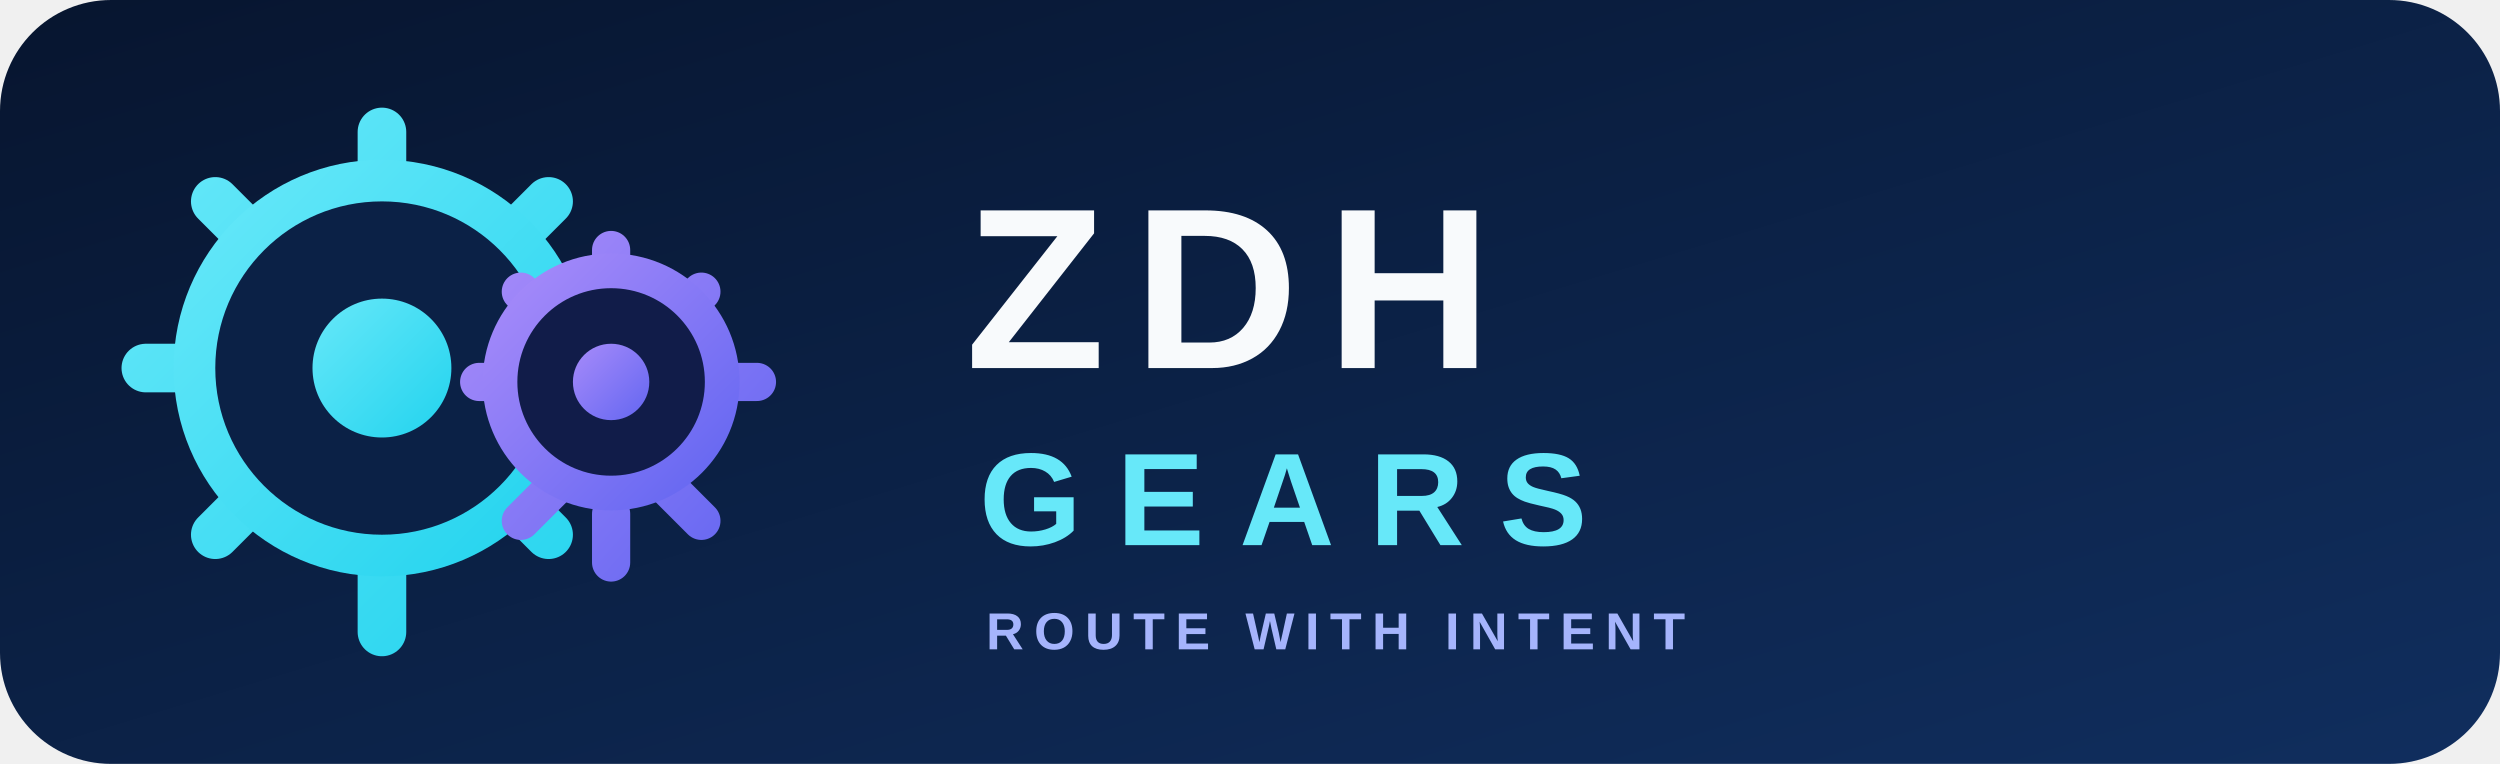
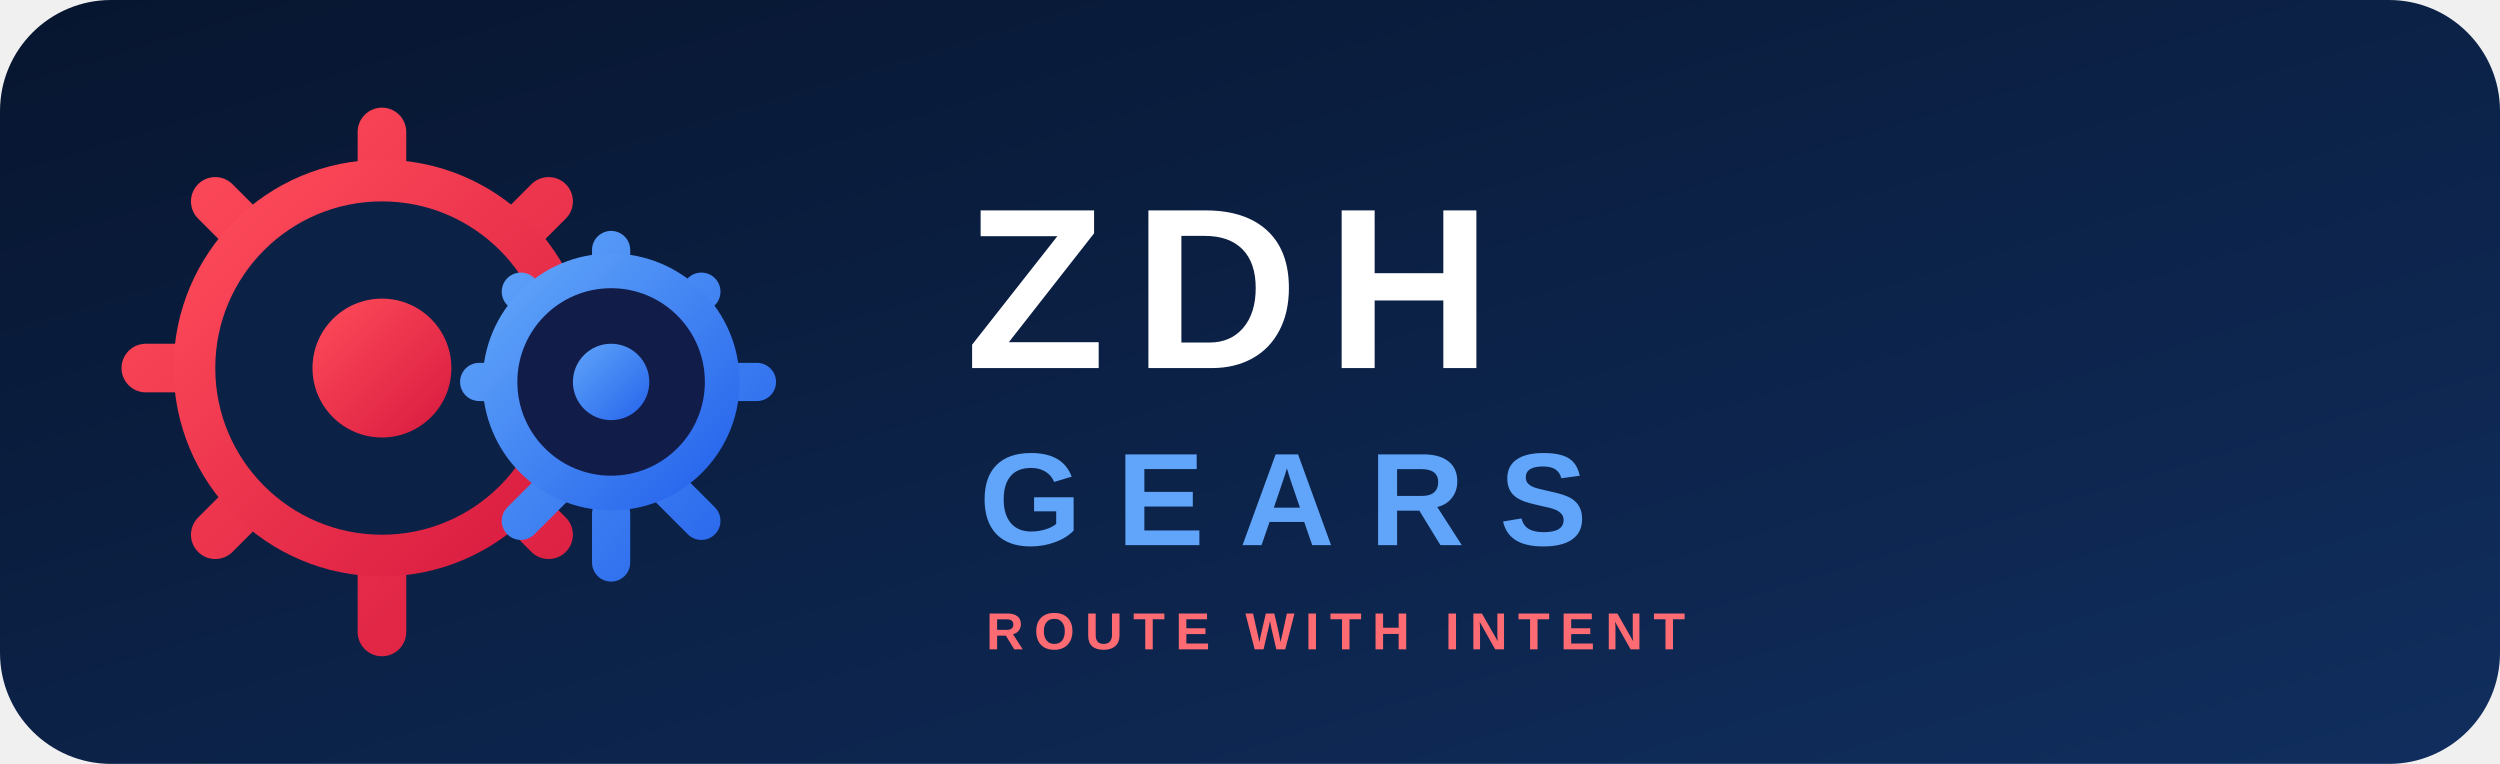
<svg xmlns="http://www.w3.org/2000/svg" viewBox="0 0 720 220" role="img" aria-labelledby="title desc">
  <defs>
    <linearGradient id="bg" x1="0" y1="0" x2="1" y2="1">
      <stop offset="0" stop-color="#07152F" />
      <stop offset="1" stop-color="#102E5E" />
    </linearGradient>
-     <linearGradient id="cyan" x1="0" y1="0" x2="1" y2="1">
-       <stop offset="0" stop-color="#67E8F9" />
-       <stop offset="1" stop-color="#22D3EE" />
+     <linearGradient id="red" x1="0" y1="0" x2="1" y2="1">
+       <stop offset="0" stop-color="#FF4D5A" />
+       <stop offset="1" stop-color="#D7193F" />
    </linearGradient>
-     <linearGradient id="violet" x1="0" y1="0" x2="1" y2="1">
-       <stop offset="0" stop-color="#A78BFA" />
-       <stop offset="1" stop-color="#6366F1" />
+     <linearGradient id="blue" x1="0" y1="0" x2="1" y2="1">
+       <stop offset="0" stop-color="#60A5FA" />
+       <stop offset="1" stop-color="#2563EB" />
    </linearGradient>
  </defs>
  <rect width="720" height="220" rx="32" fill="url(#bg)" />
  <g transform="translate(34 30)" fill="none" stroke-linejoin="round">
-     <path d="M76 8v18M76 134v18M8 76h18M134 76h18M28 28l13 13M124 124l-13-13M124 28l-13 13M28 124l13-13" stroke="url(#cyan)" stroke-width="14" stroke-linecap="round" />
-     <circle cx="76" cy="76" r="54" fill="#0B2146" stroke="url(#cyan)" stroke-width="12" />
-     <circle cx="76" cy="76" r="20" fill="url(#cyan)" />
-     <path d="M142 42v14M142 118v14M104 80h14M170 80h14M116 54l10 10M168 120l-10-10M168 54l-10 10M116 120l10-10" stroke="url(#violet)" stroke-width="11" stroke-linecap="round" />
-     <circle cx="142" cy="80" r="32" fill="#111C49" stroke="url(#violet)" stroke-width="10" />
-     <circle cx="142" cy="80" r="11" fill="url(#violet)" />
+     <path d="M76 8v18M76 134v18M8 76h18M134 76h18M28 28l13 13M124 124l-13-13M124 28l-13 13M28 124l13-13" stroke="url(#red)" stroke-width="14" stroke-linecap="round" />
+     <circle cx="76" cy="76" r="54" fill="#0B2146" stroke="url(#red)" stroke-width="12" />
+     <circle cx="76" cy="76" r="20" fill="url(#red)" />
+     <path d="M142 42v14M142 118v14M104 80h14M170 80h14M116 54l10 10M168 120l-10-10M168 54l-10 10M116 120l10-10" stroke="url(#blue)" stroke-width="11" stroke-linecap="round" />
+     <circle cx="142" cy="80" r="32" fill="#111C49" stroke="url(#blue)" stroke-width="10" />
+     <circle cx="142" cy="80" r="11" fill="url(#blue)" />
  </g>
-   <text x="278" y="106" font-family="Segoe UI, Arial, sans-serif" font-size="66" font-weight="800" letter-spacing="8" fill="#F8FAFC">ZDH</text>
-   <text x="282" y="157" font-family="Segoe UI, Arial, sans-serif" font-size="38" font-weight="600" letter-spacing="10" fill="#67E8F9">GEARS</text>
-   <text x="284" y="187" font-family="Segoe UI, Arial, sans-serif" font-size="15" font-weight="600" letter-spacing="3" fill="#A5B4FC">ROUTE WITH INTENT</text>
+   <text x="278" y="106" font-family="Segoe UI, Arial, sans-serif" font-size="66" font-weight="800" letter-spacing="8" fill="#FFFFFF">ZDH</text>
+   <text x="282" y="157" font-family="Segoe UI, Arial, sans-serif" font-size="38" font-weight="600" letter-spacing="10" fill="#60A5FA">GEARS</text>
+   <text x="284" y="187" font-family="Segoe UI, Arial, sans-serif" font-size="15" font-weight="600" letter-spacing="3" fill="#FF6B73">ROUTE WITH INTENT</text>
</svg>
